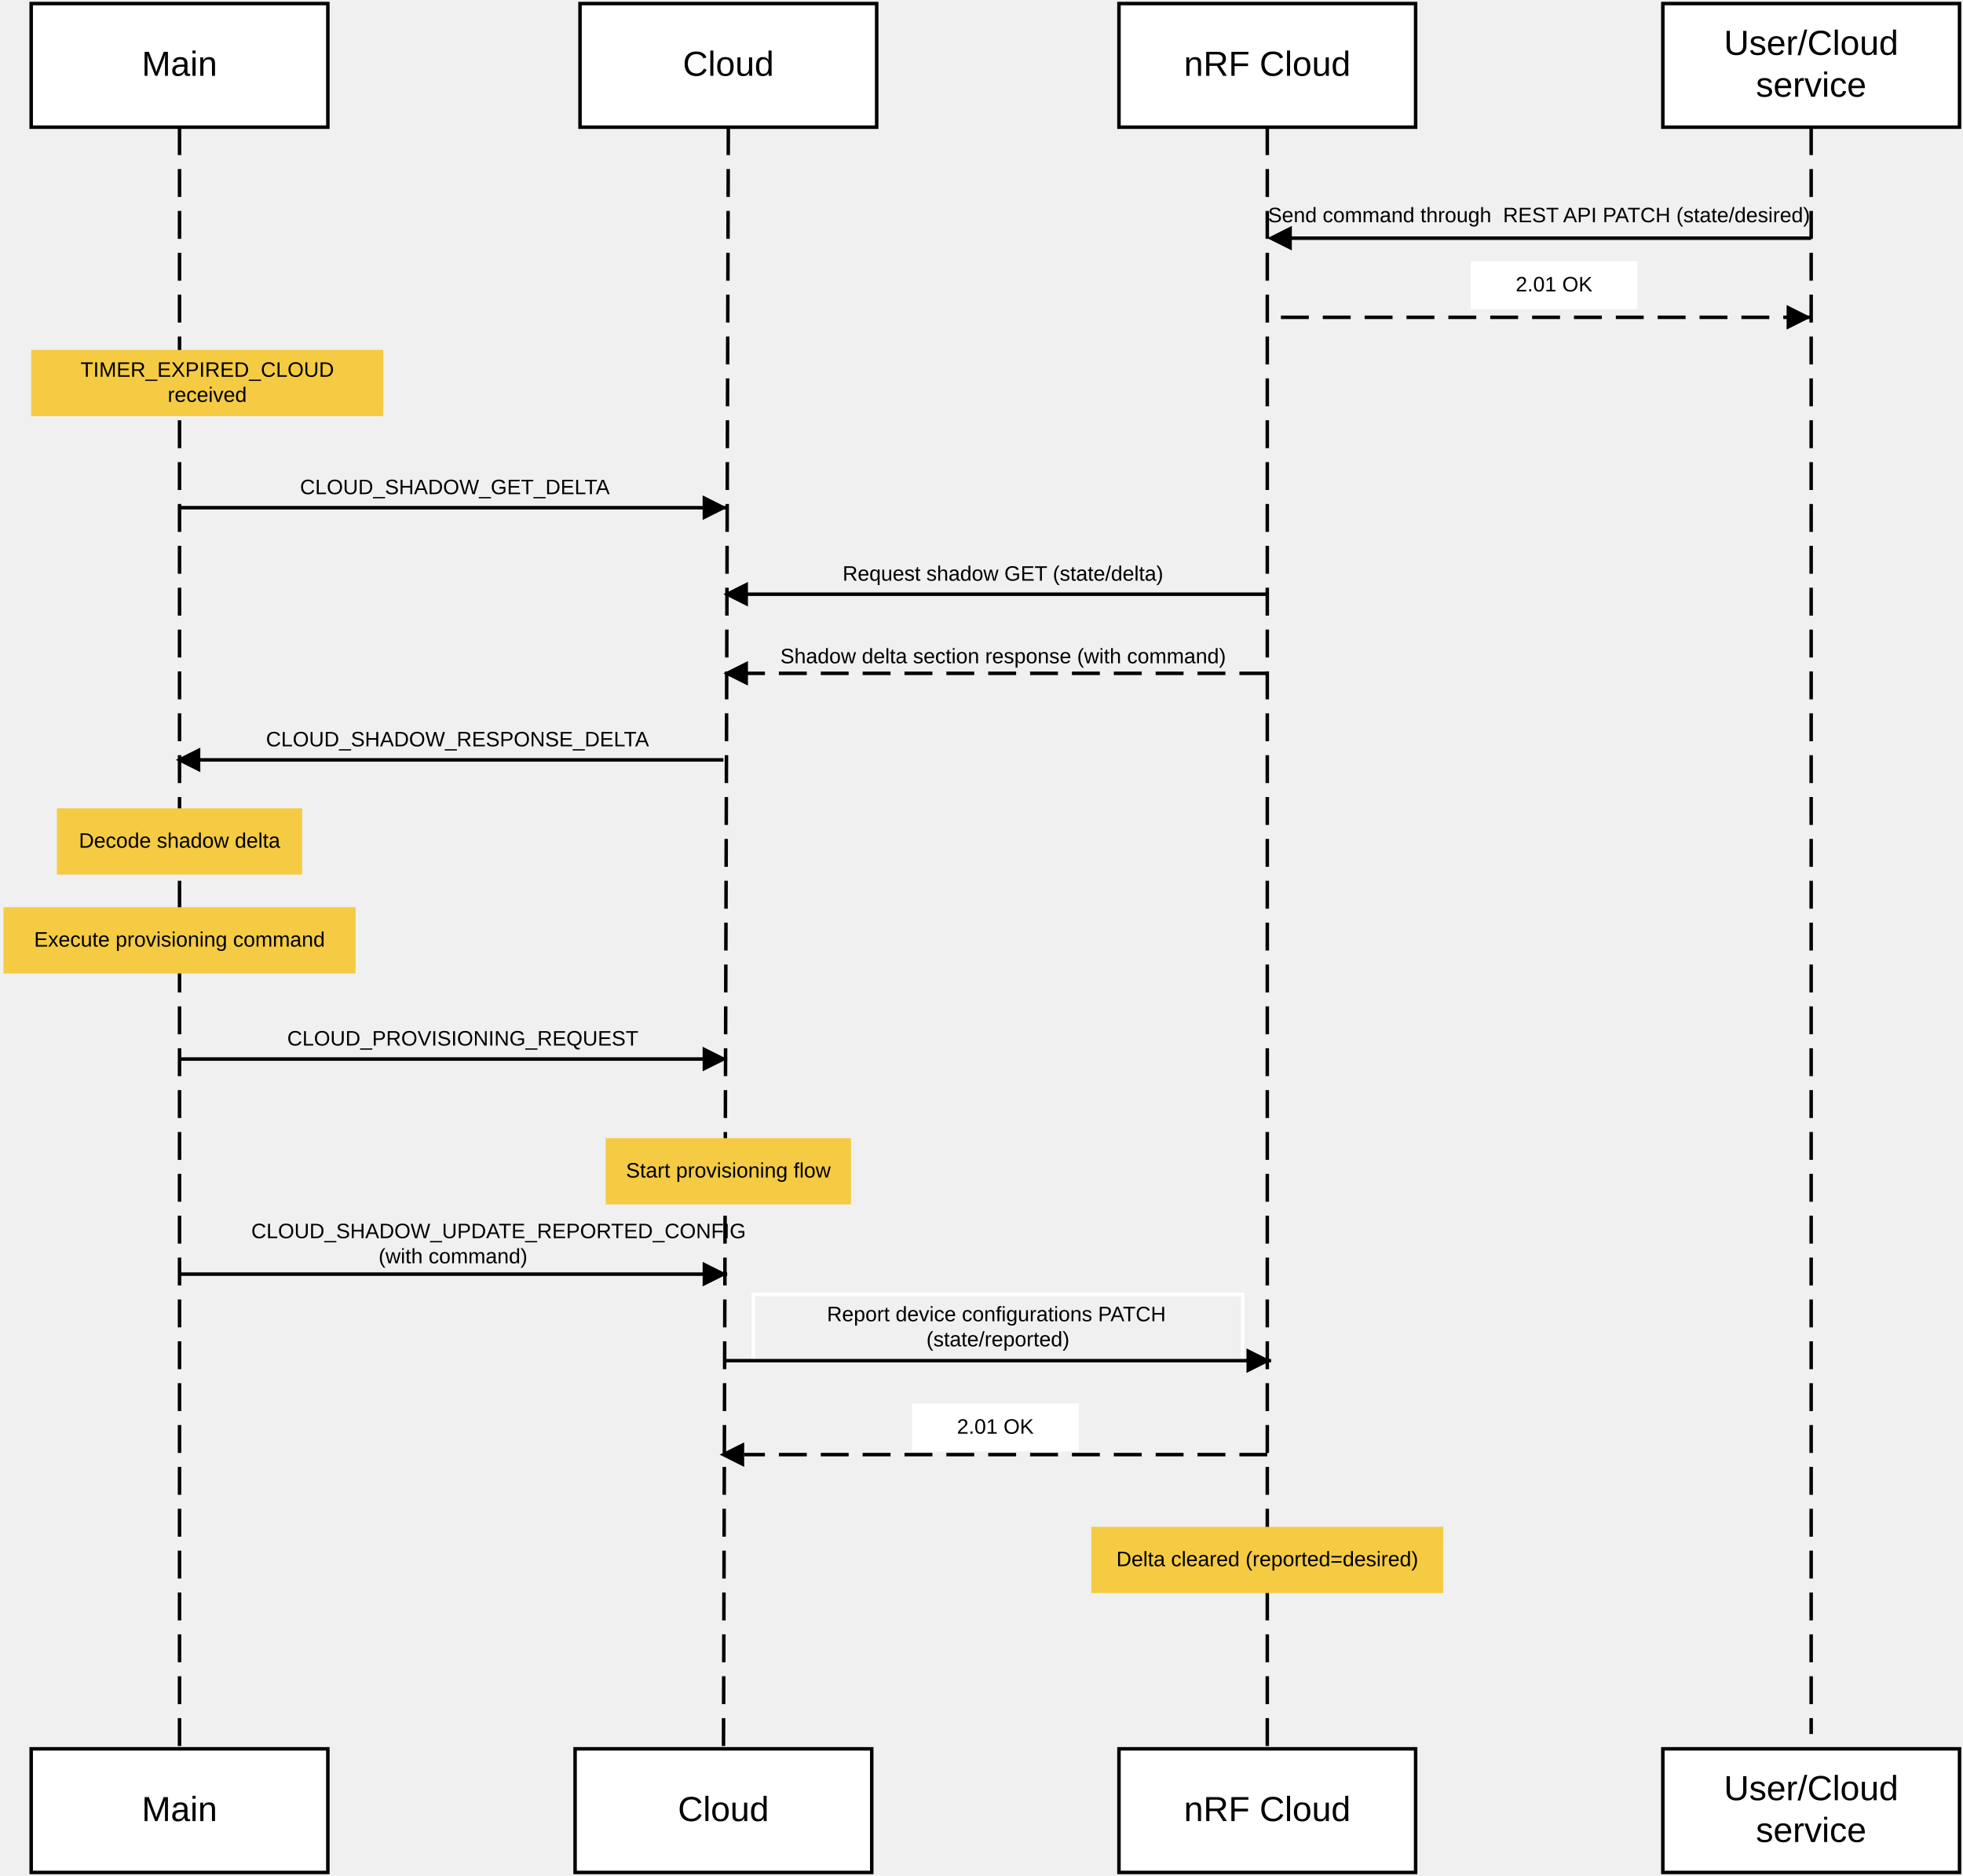
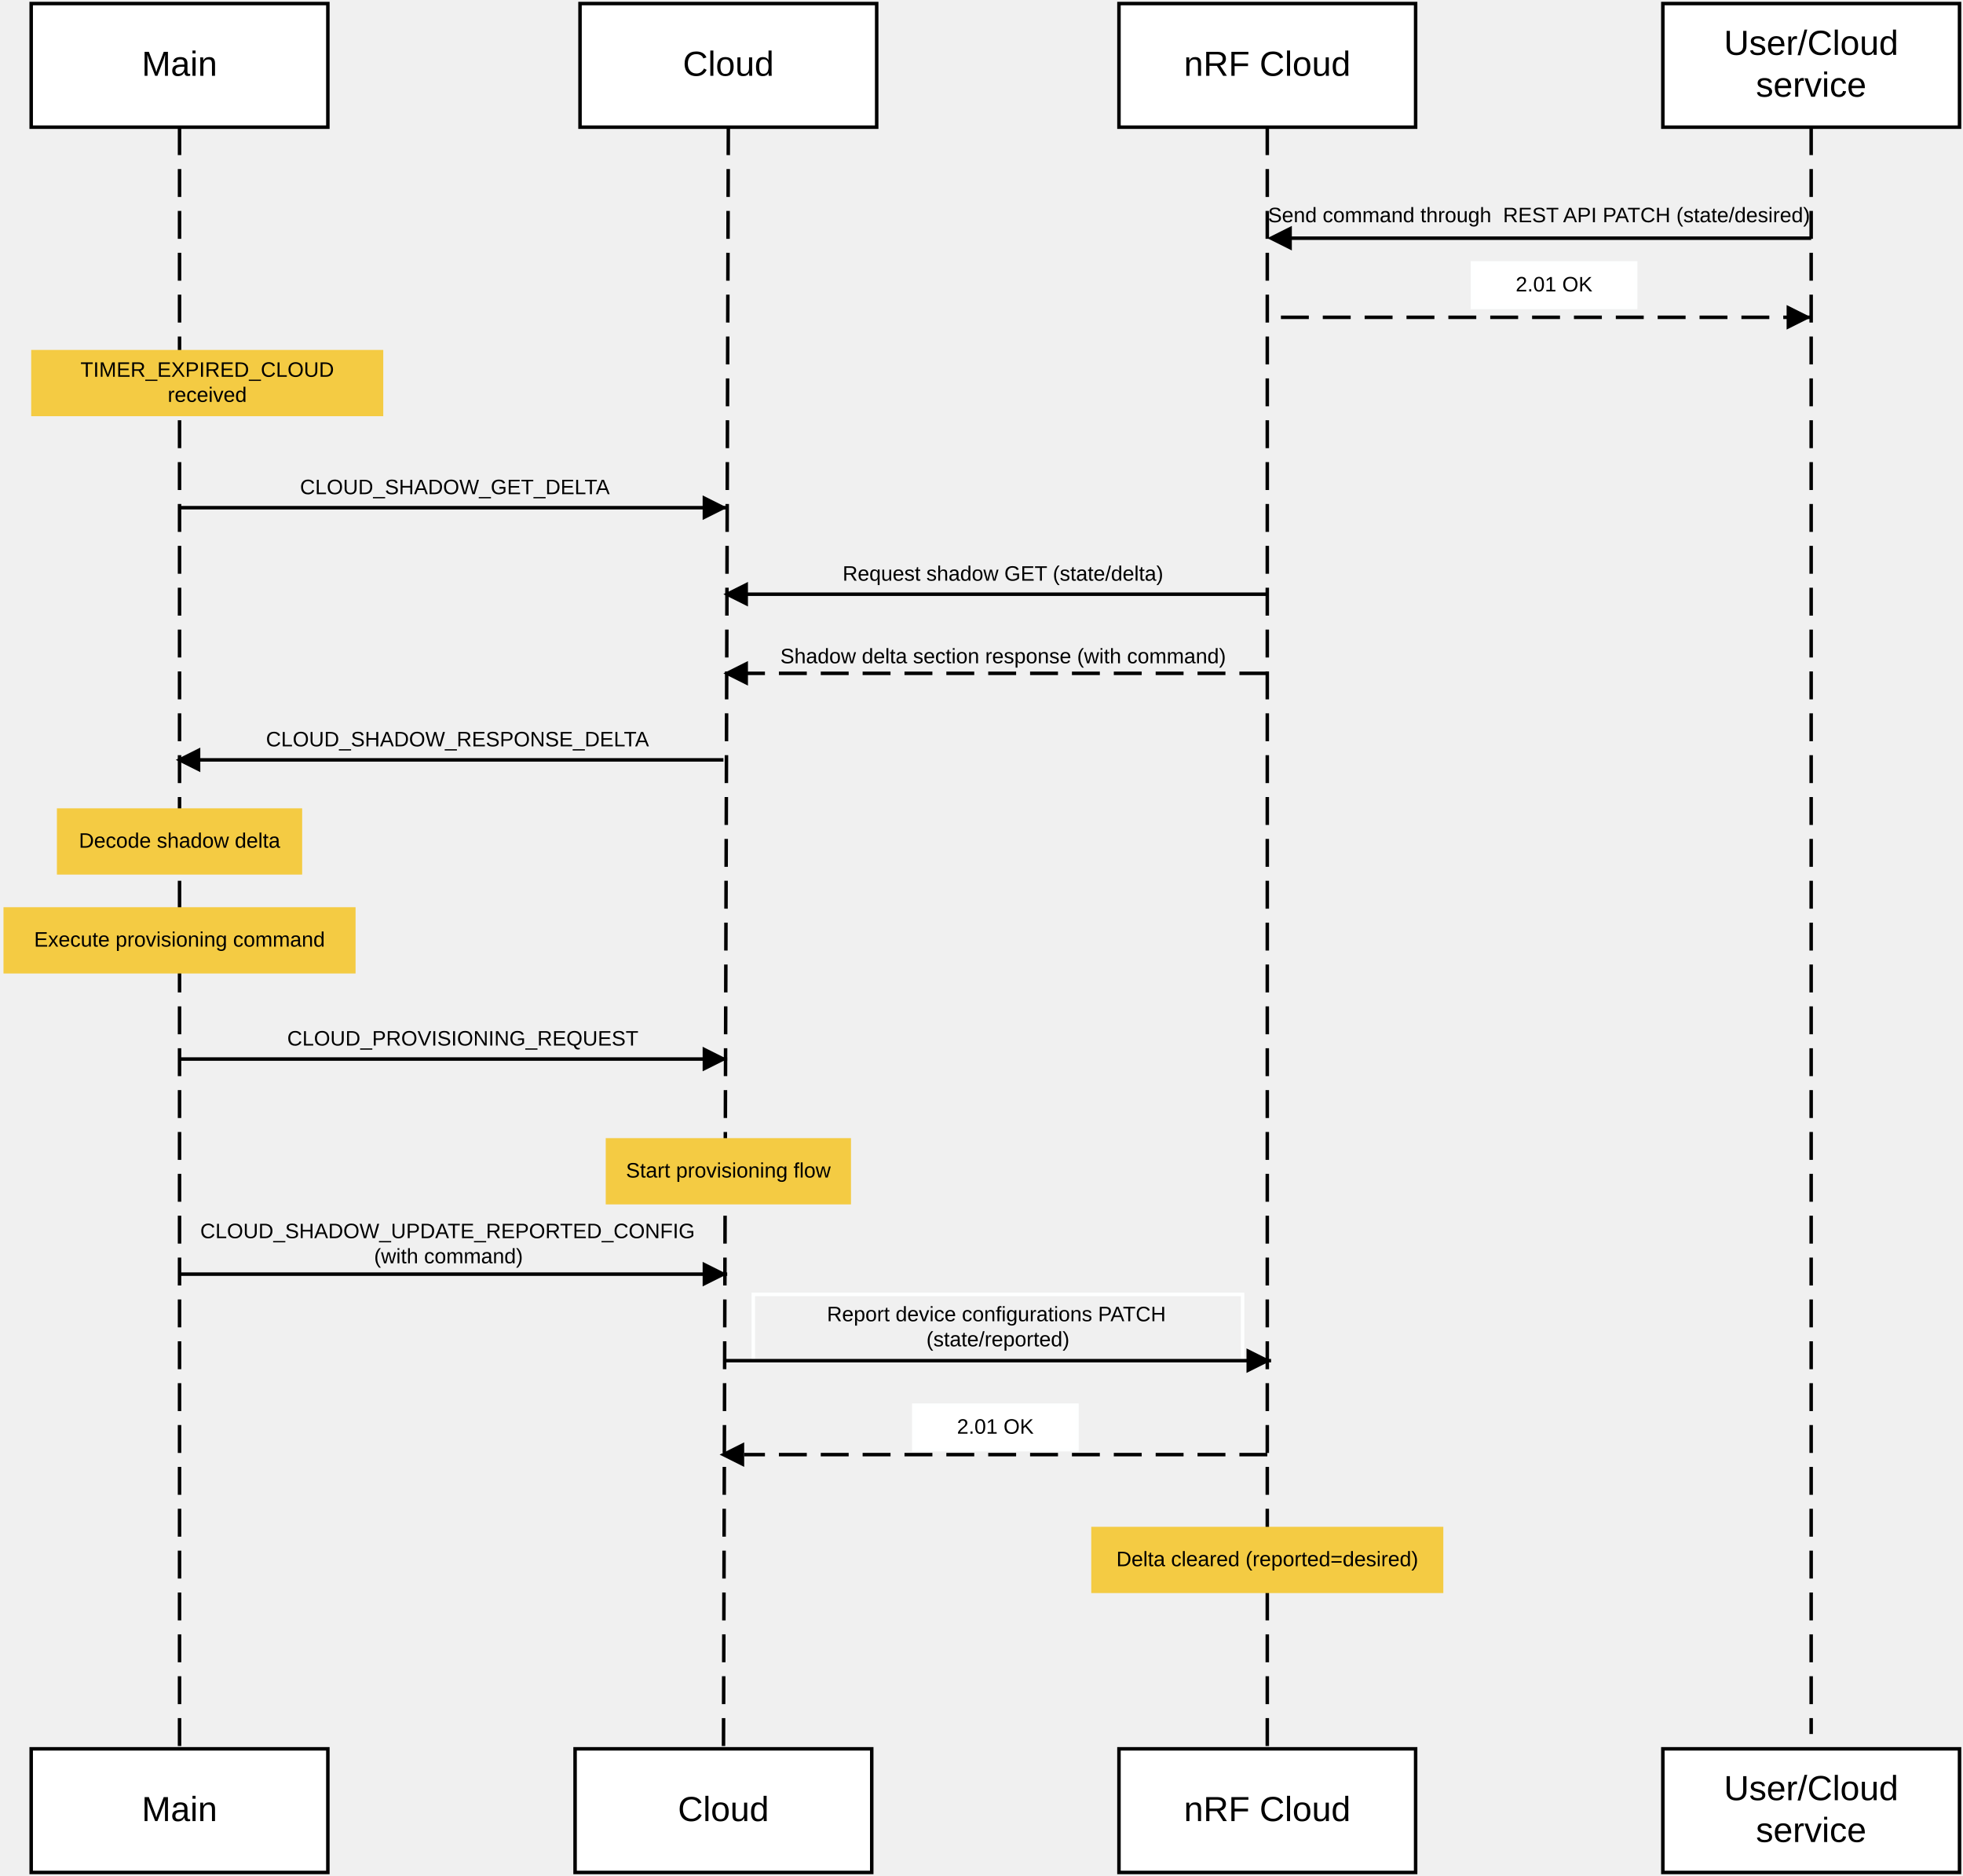
<svg xmlns="http://www.w3.org/2000/svg" xmlns:xlink="http://www.w3.org/1999/xlink" width="7.815in" height="7.468in" viewBox="0 0 562.697 537.678" xml:space="preserve" color-interpolation-filters="sRGB" class="st17">
  <style type="text/css">
	
		.st1 {fill:#ffffff;stroke:#000000;stroke-width:1}
		.st2 {fill:#000000;font-family:Arial;font-size:0.833em}
		.st3 {font-size:1em}
		.st4 {fill:none;stroke:none;stroke-width:1}
		.st5 {fill:#000000;font-family:Arial;font-size:0.5em}
		.st6 {fill:none}
		.st7 {stroke:#000000;stroke-dasharray:8,4;stroke-linecap:butt;stroke-width:1}
		.st8 {marker-end:url(#mrkr4-38);stroke:#000000;stroke-linecap:butt;stroke-width:1}
		.st9 {fill:#000000;fill-opacity:1;stroke:#000000;stroke-opacity:1;stroke-width:0.284}
		.st10 {marker-start:url(#mrkr4-44);stroke:#000000;stroke-dasharray:8,4;stroke-linecap:butt;stroke-width:1}
		.st11 {marker-start:url(#mrkr4-44);stroke:#000000;stroke-linecap:butt;stroke-width:1}
		.st12 {fill:#f4cb43;stroke:none;stroke-width:1}
		.st13 {fill:#ffffff;stroke:#feffff;stroke-width:1}
		.st14 {marker-end:url(#mrkr4-38);stroke:#000000;stroke-dasharray:8,4;stroke-linecap:butt;stroke-width:1}
		.st15 {fill:none;stroke:#feffff;stroke-width:1}
		.st16 {marker-end:url(#mrkr4-116);stroke:#000000;stroke-dasharray:8,4;stroke-linecap:butt;stroke-width:1}
		.st17 {fill:none;fill-rule:evenodd;font-size:12px;overflow:visible;stroke-linecap:square;stroke-miterlimit:3}
	
	</style>
  <defs id="Markers">
    <g id="lend4">
      <path d="M 2 1 L 0 0 L 2 -1 L 2 1 " style="stroke:none" />
    </g>
    <marker id="mrkr4-38" class="st9" refX="-6.68" orient="auto" markerUnits="strokeWidth" overflow="visible">
      <use xlink:href="#lend4" transform="scale(-3.52,-3.52) " />
    </marker>
    <marker id="mrkr4-44" class="st9" refX="0" orient="auto" markerUnits="strokeWidth" overflow="visible">
      <use xlink:href="#lend4" transform="scale(3.52) " />
    </marker>
    <marker id="mrkr4-116" class="st9" refX="-7.04" orient="auto" markerUnits="strokeWidth" overflow="visible">
      <use xlink:href="#lend4" transform="scale(-3.52,-3.52) " />
    </marker>
  </defs>
  <g>
    <g id="group6-1" transform="translate(1,-1)">
      <g id="shape7-2" transform="translate(475.658,-500.245)">
        <rect x="0" y="502.245" width="85.039" height="35.433" class="st1" />
        <text x="17.51" y="516.96" class="st2">User/Cloud <tspan x="26.68" dy="1.2em" class="st3">service</tspan>
        </text>
      </g>
      <g id="shape8-6" transform="translate(356.602,-468.425)">
        <rect x="0" y="524.922" width="168.45" height="12.756" class="st4" />
        <text x="5.86" y="533.1" class="st5">Send command through  REST API PATCH (state/desired)</text>
      </g>
      <g id="shape9-9" transform="translate(362.268,-35.4331)">
        <path d="M0 72.87 L0 537.68 L0 72.87 Z" class="st6" />
        <path d="M0 72.87 L0 537.68" class="st7" />
      </g>
      <g id="shape10-12" transform="translate(202.326,-362.551)">
        <rect x="0" y="518.686" width="168.45" height="18.992" class="st4" />
        <text x="38.2" y="529.98" class="st5">Request shadow GET (state/delta)</text>
      </g>
      <g id="shape11-15" transform="translate(7.94108,-500.245)">
        <rect x="0" y="502.245" width="85.039" height="35.433" class="st1" />
        <text x="31.68" y="522.96" class="st2">Main</text>
      </g>
      <g id="shape12-18" transform="translate(165.264,-500.245)">
        <rect x="0" y="502.245" width="85.039" height="35.433" class="st1" />
        <text x="29.46" y="522.96" class="st2">Cloud</text>
      </g>
      <g id="shape13-21" transform="translate(319.752,-500.245)">
        <rect x="0" y="502.245" width="85.039" height="35.433" class="st1" />
        <text x="18.62" y="522.96" class="st2">nRF Cloud</text>
      </g>
      <g id="shape14-24" transform="translate(206.362,-26.2231)">
        <path d="M1.42 63.66 L0 537.68 L1.42 63.66 Z" class="st6" />
        <path d="M1.42 63.66 L0 537.68" class="st7" />
      </g>
      <g id="shape15-27" transform="translate(518.174,-39.6831)">
        <path d="M0 77.12 L0 537.68 L0 77.12 Z" class="st6" />
        <path d="M0 77.12 L0 537.68" class="st7" />
      </g>
      <g id="shape16-30" transform="translate(50.4642,-17.7131)">
        <path d="M0 55.15 L0 537.68 L0 55.15 Z" class="st6" />
        <path d="M0 55.15 L0 537.68" class="st7" />
      </g>
      <g id="shape17-33" transform="translate(362.267,-468.427)">
        <path d="M155.91 537.68 L7.04 537.68 L7.04 537.68 L6.68 537.68" class="st8" />
      </g>
      <g id="shape18-39" transform="translate(362.267,-445.749)">
        <path d="M155.91 537.68 L149.23 537.68 L148.87 537.68 L0 537.68" class="st10" />
      </g>
      <g id="shape19-45" transform="translate(50.461,-391.179)">
        <path d="M156.99 537.68 L150.31 537.68 L149.95 537.68 L0 537.68" class="st11" />
      </g>
      <g id="shape20-50" transform="translate(7.94108,-417.402)">
        <rect x="0" y="518.686" width="100.922" height="18.992" class="st12" />
        <text x="14.12" y="526.38" class="st5">TIMER_EXPIRED_CLOUD <tspan x="39.12" dy="1.2em" class="st3">received</tspan>
        </text>
      </g>
      <g id="shape21-54" transform="translate(421.091,-448.583)">
        <rect x="0" y="524.922" width="46.772" height="12.756" class="st13" />
        <text x="12.38" y="533.1" class="st5">2.01 OK</text>
      </g>
      <g id="shape22-57" transform="translate(59.7075,-390.472)">
        <rect x="0" y="524.922" width="140.247" height="12.756" class="st4" />
        <text x="25.28" y="533.1" class="st5">CLOUD_SHADOW_GET_DELTA</text>
      </g>
      <g id="shape23-60" transform="translate(206.362,-366.379)">
        <path d="M155.91 537.68 L7.04 537.68 L7.04 537.68 L6.68 537.68" class="st8" />
      </g>
      <g id="shape24-65" transform="translate(206.362,-343.702)">
        <path d="M155.91 537.68 L7.04 537.68 L7.04 537.68 L6.68 537.68" class="st14" />
      </g>
      <g id="shape25-70" transform="translate(202.326,-338.882)">
        <rect x="0" y="518.686" width="168.45" height="18.992" class="st4" />
        <text x="20.36" y="529.98" class="st5">Shadow delta section response (with command)</text>
      </g>
      <g id="shape26-73" transform="translate(49.376,-318.895)">
        <path d="M156.99 537.68 L7.04 537.68 L7.04 537.68 L6.68 537.68" class="st8" />
      </g>
      <g id="shape27-78" transform="translate(60.4503,-318.189)">
        <rect x="0" y="524.922" width="140.247" height="12.756" class="st4" />
        <text x="14.78" y="533.1" class="st5">CLOUD_SHADOW_RESPONSE_DELTA</text>
      </g>
      <g id="shape28-81" transform="translate(15.3091,-286.016)">
        <rect x="0" y="518.686" width="70.303" height="18.992" class="st12" />
        <text x="6.3" y="529.98" class="st5">Decode shadow delta</text>
      </g>
      <g id="shape29-84" transform="translate(-1.43885E-13,-257.669)">
        <rect x="0" y="518.686" width="100.922" height="18.992" class="st12" />
        <text x="8.77" y="529.98" class="st5">Execute provisioning command</text>
      </g>
      <g id="shape30-87" transform="translate(50.461,-233.147)">
        <path d="M156.99 537.68 L150.31 537.68 L149.95 537.68 L0 537.68" class="st11" />
      </g>
      <g id="shape31-92" transform="translate(61.5351,-232.441)">
        <rect x="0" y="524.922" width="140.247" height="12.756" class="st4" />
        <text x="19.78" y="533.1" class="st5">CLOUD_PROVISIONING_REQUEST</text>
      </g>
      <g id="shape32-95" transform="translate(172.632,-191.48)">
        <rect x="0" y="518.686" width="70.303" height="18.992" class="st12" />
        <text x="5.81" y="529.98" class="st5">Start provisioning flow</text>
      </g>
      <g id="shape33-98" transform="translate(50.461,-171.494)">
        <path d="M156.99 537.68 L150.31 537.68 L149.95 537.68 L0 537.68" class="st11" />
      </g>
-       <g id="shape34-103" transform="translate(61.5351,-173.622)">
-         <rect x="0" y="524.922" width="134.646" height="12.756" class="st4" />
-         <text x="9.48" y="529.5" class="st5">CLOUD_SHADOW_UPDATE_REPORTED_CONFIG <tspan x="45.98" dy="1.2em" class="st3">(with command)</tspan>
+       <g id="shape34-103" transform="translate(49.0641,-173.622)">
+         <rect x="0" y="524.922" width="156.99" height="12.756" class="st4" />
+         <text x="7.32" y="529.5" class="st5">CLOUD_SHADOW_UPDATE_REPORTED_CONFIG <tspan x="57.16" dy="1.2em" class="st3">(with command)</tspan>
        </text>
      </g>
      <g id="shape35-107" transform="translate(214.939,-146.693)">
        <rect x="0" y="518.686" width="140.247" height="18.992" class="st15" />
        <text x="21.1" y="526.38" class="st5">Report device configurations PATCH  <tspan x="49.61" dy="1.2em" class="st3">(state/reported)</tspan>
        </text>
      </g>
      <g id="shape37-111" transform="translate(205.282,-119.765)">
        <path d="M156.99 537.68 L7.09 537.68 L7.04 537.68" class="st16" />
      </g>
      <g id="shape38-117" transform="translate(260.933,-121.181)">
        <rect x="0" y="524.922" width="46.772" height="12.756" class="st13" />
        <text x="12.38" y="533.1" class="st5">2.01 OK</text>
      </g>
      <g id="shape39-120" transform="translate(311.811,-80.0787)">
        <rect x="0" y="518.686" width="100.922" height="18.992" class="st12" />
        <text x="7.19" y="529.98" class="st5">Delta cleared (reported=desired)</text>
      </g>
      <g id="shape40-123" transform="translate(7.94108,-2.27374E-13)">
        <rect x="0" y="502.245" width="85.039" height="35.433" class="st1" />
        <text x="31.68" y="522.96" class="st2">Main</text>
      </g>
      <g id="shape41-126" transform="translate(163.847,-2.27374E-13)">
        <rect x="0" y="502.245" width="85.039" height="35.433" class="st1" />
        <text x="29.46" y="522.96" class="st2">Cloud</text>
      </g>
      <g id="shape42-129" transform="translate(319.752,-2.27374E-13)">
        <rect x="0" y="502.245" width="85.039" height="35.433" class="st1" />
        <text x="18.62" y="522.96" class="st2">nRF Cloud</text>
      </g>
      <g id="shape43-132" transform="translate(475.658,-2.27374E-13)">
        <rect x="0" y="502.245" width="85.039" height="35.433" class="st1" />
        <text x="17.51" y="516.96" class="st2">User/Cloud <tspan x="26.68" dy="1.2em" class="st3">service</tspan>
        </text>
      </g>
    </g>
    <g id="shape44-136" transform="translate(207.362,-147.693)">
      <path d="M156.99 537.68 L150.31 537.68 L149.95 537.68 L0 537.68" class="st11" />
    </g>
  </g>
</svg>
